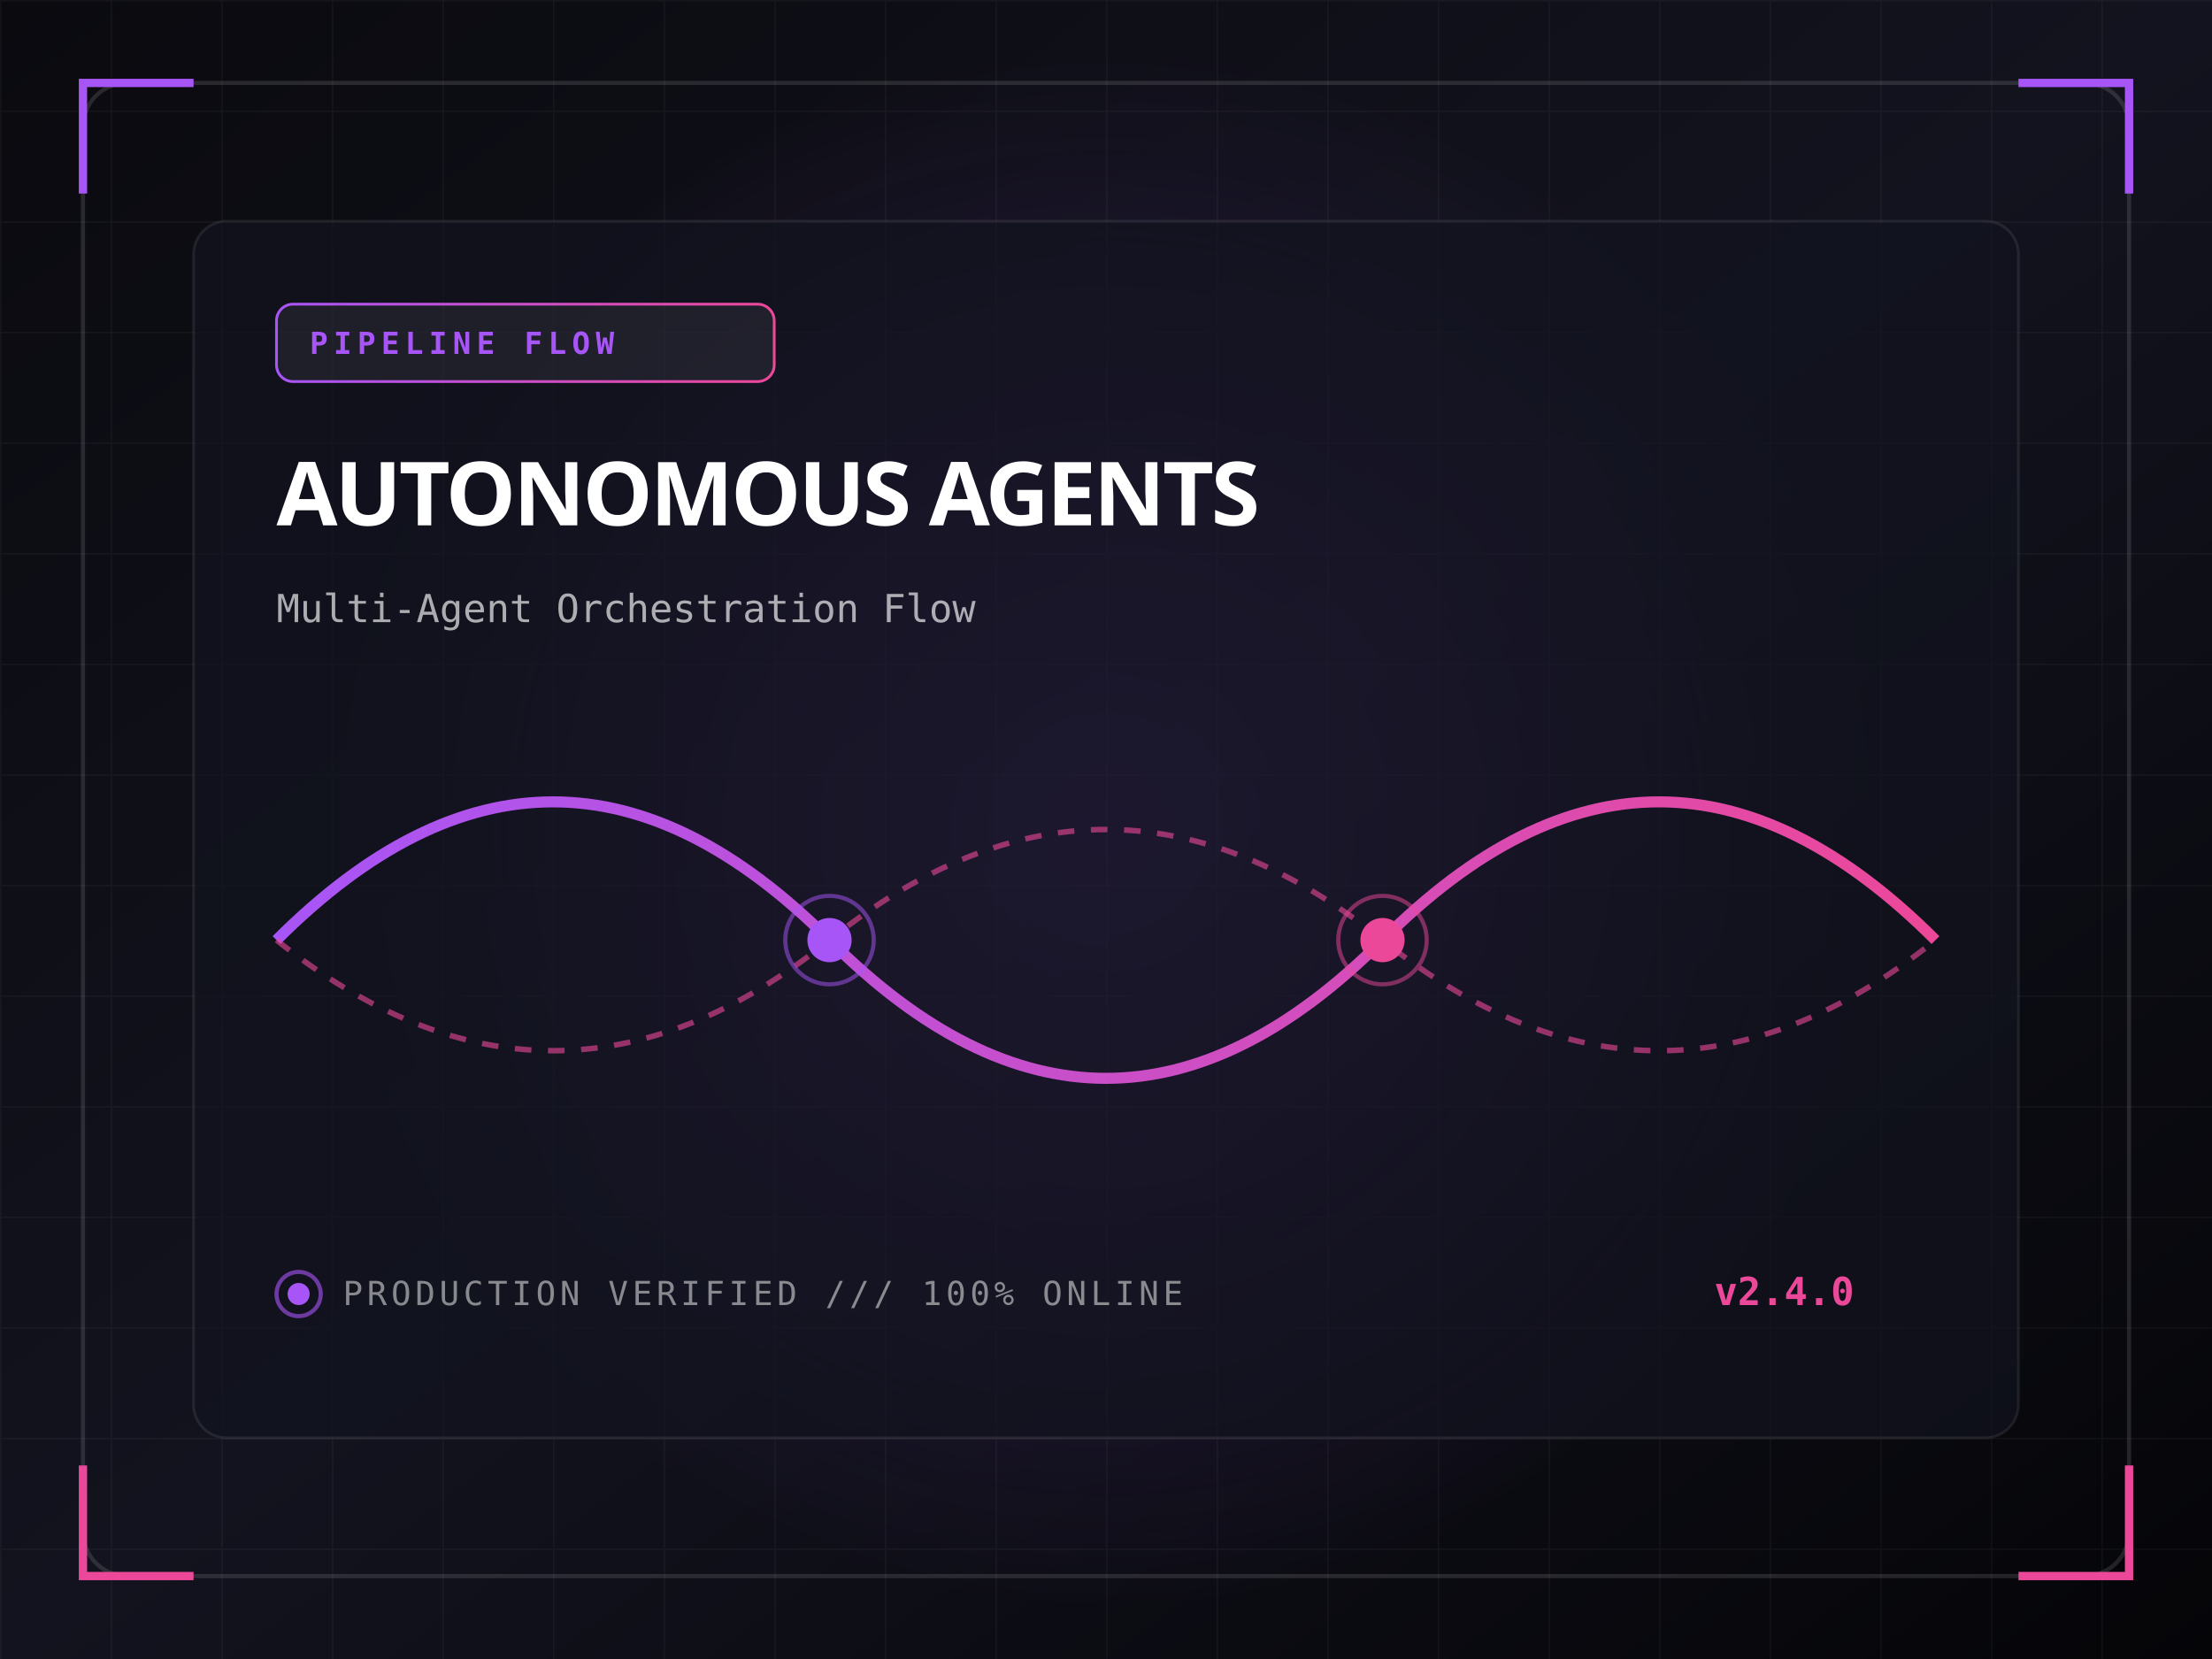
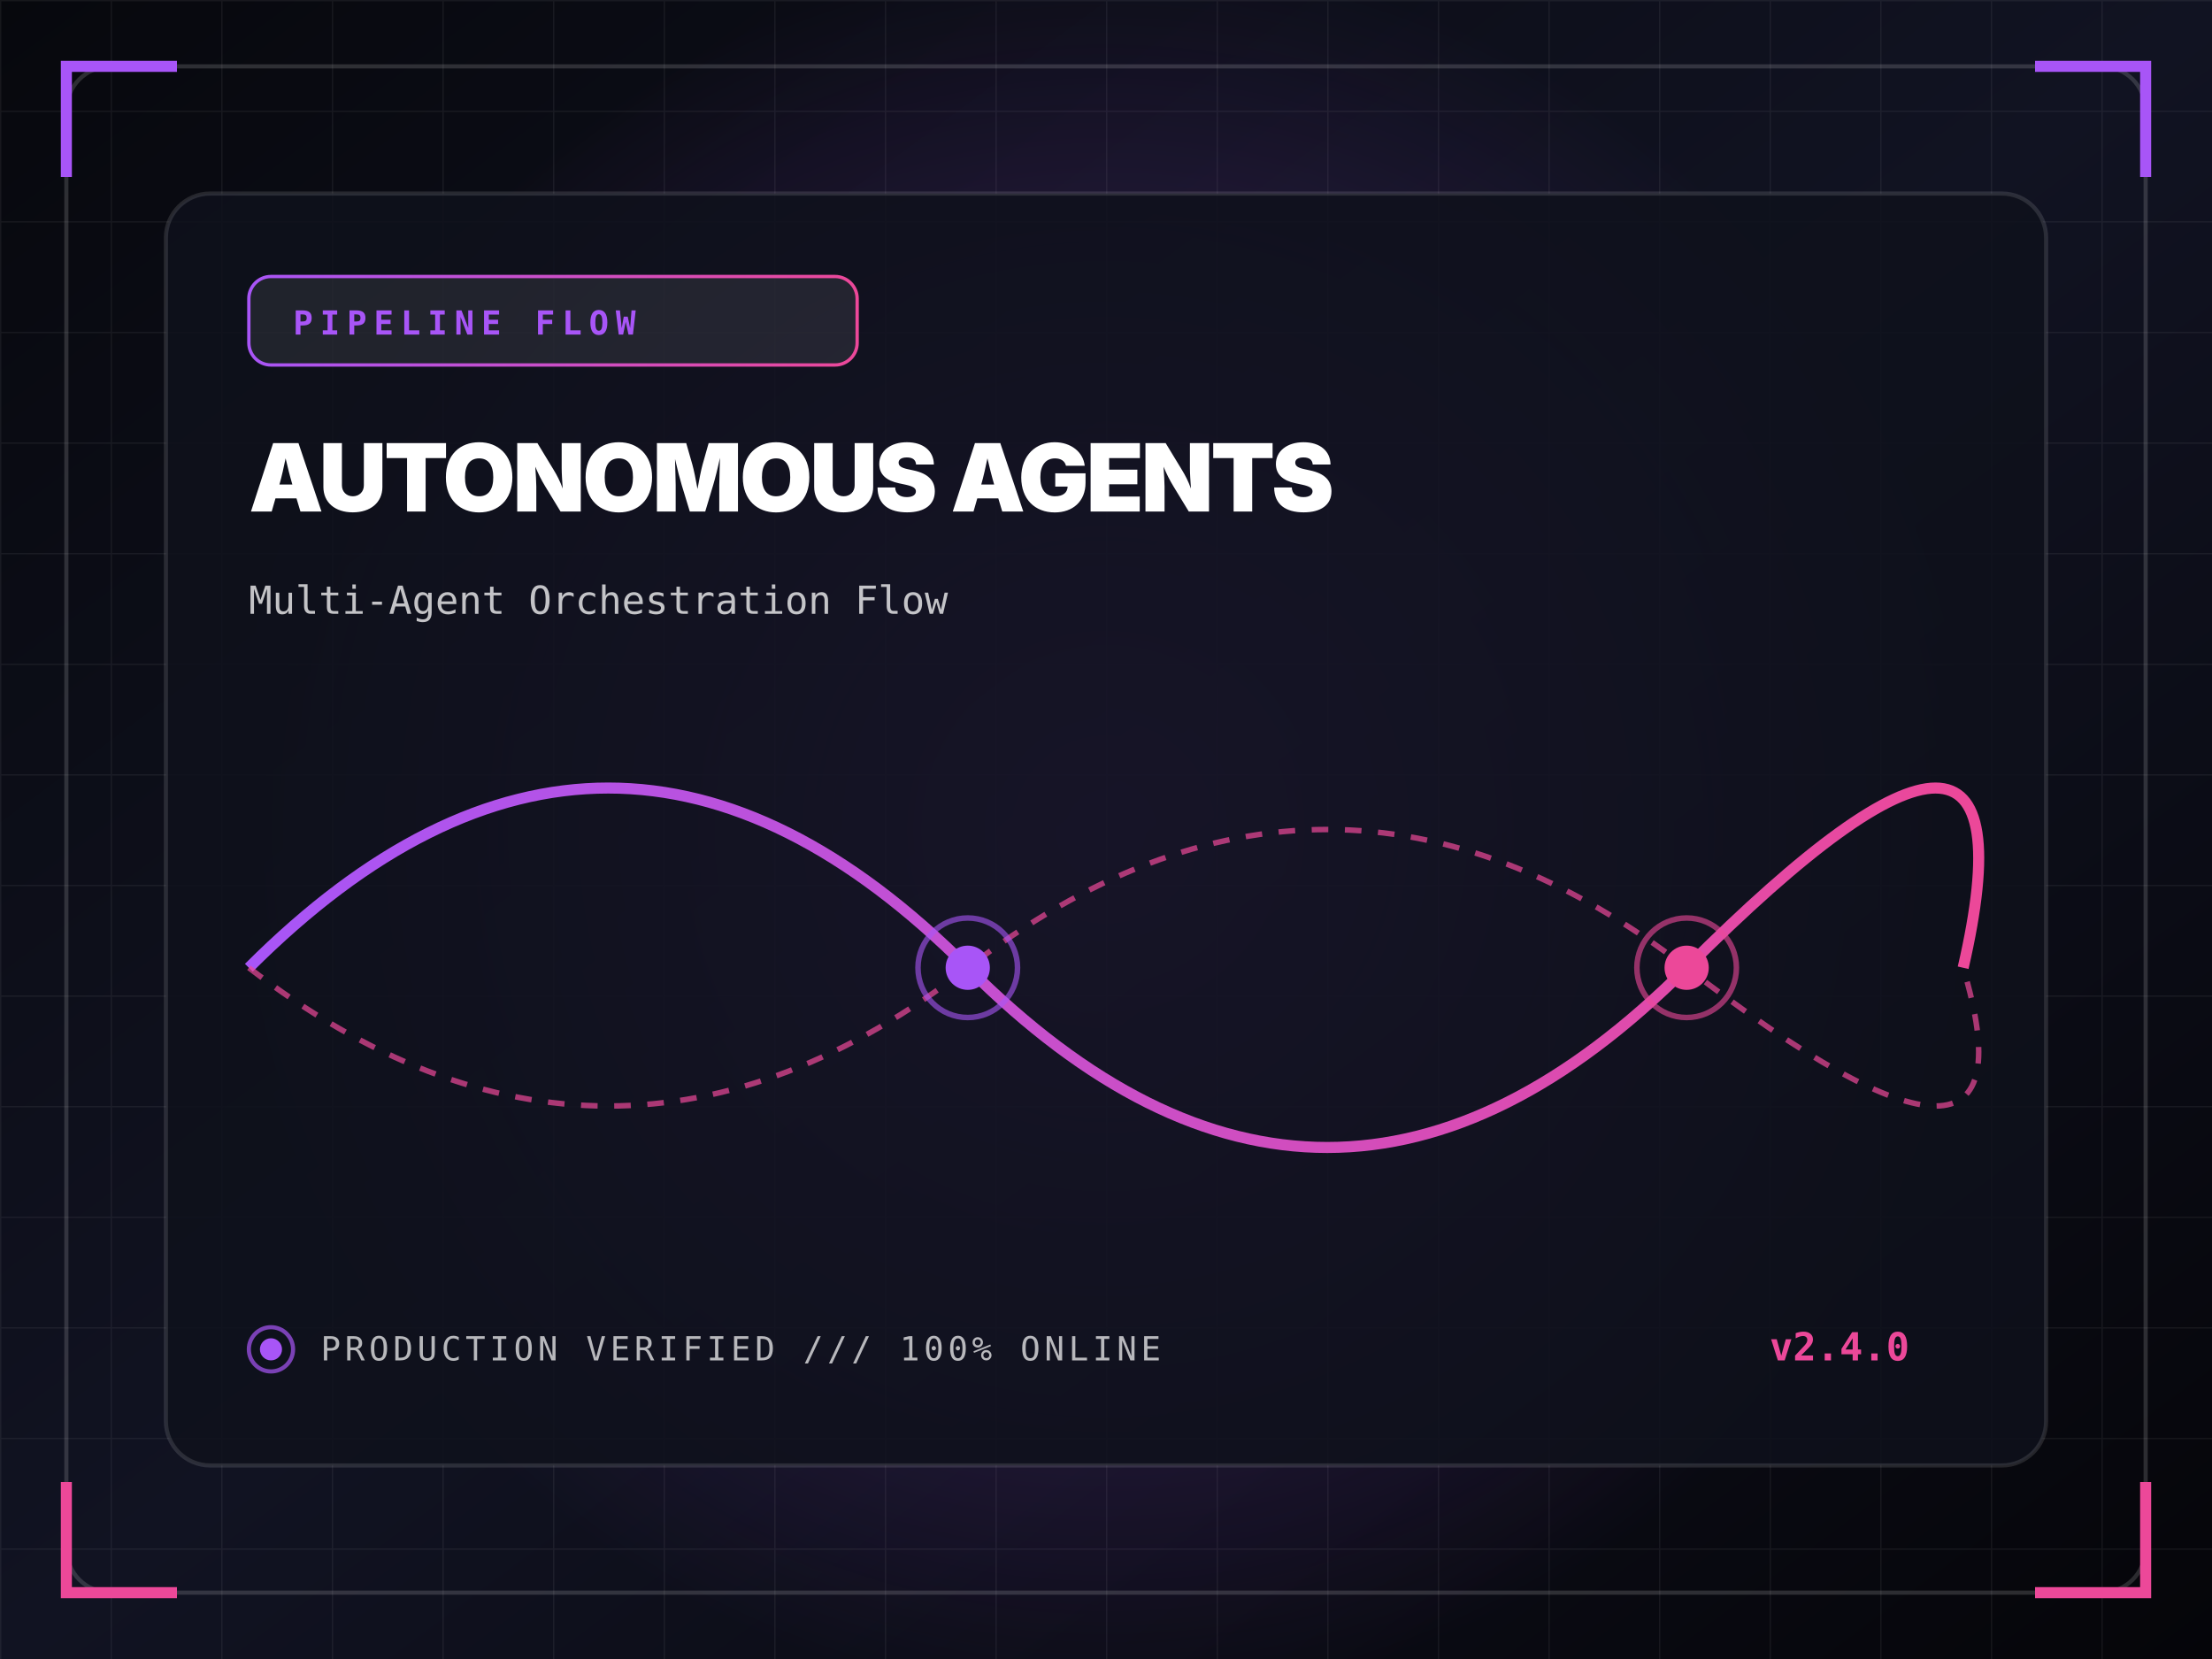
- <svg xmlns="http://www.w3.org/2000/svg" viewBox="0 0 800 600" width="800" height="600">
+ <svg xmlns="http://www.w3.org/2000/svg" viewBox="0 0 800 600" width="100%" height="100%" preserveAspectRatio="xMidYMid slice">
  <defs>
-     <linearGradient id="bg" x1="0%" y1="0%" x2="100%" y2="100%">
-       <stop offset="0%" stop-color="#0a0a0f" />
-       <stop offset="50%" stop-color="#12131e" />
-       <stop offset="100%" stop-color="#050508" />
+     <linearGradient id="bg-sales-agent-03" x1="0%" y1="0%" x2="100%" y2="100%">
+       <stop offset="0%" stop-color="#07080d" />
+       <stop offset="50%" stop-color="#111322" />
+       <stop offset="100%" stop-color="#050509" />
    </linearGradient>
-     <linearGradient id="accent" x1="0%" y1="0%" x2="100%" y2="0%">
+     <linearGradient id="accent-sales-agent-03" x1="0%" y1="0%" x2="100%" y2="0%">
      <stop offset="0%" stop-color="#a855f7" />
      <stop offset="100%" stop-color="#ec4899" />
    </linearGradient>
-     <pattern id="grid" width="40" height="40" patternUnits="userSpaceOnUse">
-       <path d="M 40 0 L 0 0 0 40" fill="none" stroke="rgba(255,255,255,0.04)" stroke-width="1" />
+     <pattern id="grid-sales-agent-03" width="40" height="40" patternUnits="userSpaceOnUse">
+       <path d="M 40 0 L 0 0 0 40" fill="none" stroke="rgba(255,255,255,0.06)" stroke-width="1" />
    </pattern>
-     <radialGradient id="glow" cx="50%" cy="50%" r="50%">
-       <stop offset="0%" stop-color="#a855f7" stop-opacity="0.25" />
+     <radialGradient id="glow-sales-agent-03" cx="50%" cy="50%" r="50%">
+       <stop offset="0%" stop-color="#a855f7" stop-opacity="0.35" />
      <stop offset="100%" stop-color="#a855f7" stop-opacity="0" />
    </radialGradient>
  </defs>
-   <rect width="800" height="600" fill="url(#bg)" />
-   <rect width="800" height="600" fill="url(#grid)" />
-   <circle cx="400" cy="300" r="280" fill="url(#glow)" />
-   <rect x="30" y="30" width="740" height="540" fill="none" stroke="rgba(255,255,255,0.12)" stroke-width="1.5" rx="16" />
-   <path d="M 30 70 L 30 30 L 70 30" fill="none" stroke="#a855f7" stroke-width="3" />
-   <path d="M 770 70 L 770 30 L 730 30" fill="none" stroke="#a855f7" stroke-width="3" />
-   <path d="M 30 530 L 30 570 L 70 570" fill="none" stroke="#ec4899" stroke-width="3" />
-   <path d="M 770 530 L 770 570 L 730 570" fill="none" stroke="#ec4899" stroke-width="3" />
-   <rect x="70" y="80" width="660" height="440" fill="rgba(18, 19, 30, 0.7)" stroke="rgba(255,255,255,0.08)" stroke-width="1" rx="12" />
-   <path d="M 100 340 Q 200 240 300 340 T 500 340 T 700 340" fill="none" stroke="url(#accent)" stroke-width="4" />
-   <path d="M 100 340 Q 200 420 300 340 T 500 340 T 700 340" fill="none" stroke="#ec4899" stroke-width="2" stroke-dasharray="6,6" opacity="0.6" />
-   <circle cx="300" cy="340" r="8" fill="#a855f7" />
-   <circle cx="500" cy="340" r="8" fill="#ec4899" />
-   <circle cx="300" cy="340" r="16" fill="none" stroke="#a855f7" stroke-width="1.5" opacity="0.5" />
-   <circle cx="500" cy="340" r="16" fill="none" stroke="#ec4899" stroke-width="1.5" opacity="0.5" />
-   <rect x="100" y="110" width="180" height="28" fill="rgba(255,255,255,0.06)" stroke="url(#accent)" stroke-width="1" rx="6" />
-   <text x="112" y="128" fill="#a855f7" font-family="monospace" font-size="11" font-weight="bold" letter-spacing="2">PIPELINE FLOW</text>
-   <text x="100" y="190" fill="#ffffff" font-family="sans-serif" font-size="32" font-weight="900" letter-spacing="-1">AUTONOMOUS AGENTS</text>
-   <text x="100" y="225" fill="rgba(255,255,255,0.65)" font-family="monospace" font-size="14">Multi-Agent Orchestration Flow</text>
-   <g transform="translate(100, 460)">
+   <rect width="800" height="600" fill="url(#bg-sales-agent-03)" />
+   <rect width="800" height="600" fill="url(#grid-sales-agent-03)" />
+   <circle cx="400" cy="300" r="320" fill="url(#glow-sales-agent-03)" />
+   <rect x="24" y="24" width="752" height="552" fill="none" stroke="rgba(255,255,255,0.15)" stroke-width="1.5" rx="16" />
+   <path d="M 24 64 L 24 24 L 64 24" fill="none" stroke="#a855f7" stroke-width="4" />
+   <path d="M 776 64 L 776 24 L 736 24" fill="none" stroke="#a855f7" stroke-width="4" />
+   <path d="M 24 536 L 24 576 L 64 576" fill="none" stroke="#ec4899" stroke-width="4" />
+   <path d="M 776 536 L 776 576 L 736 576" fill="none" stroke="#ec4899" stroke-width="4" />
+   <rect x="60" y="70" width="680" height="460" fill="rgba(15, 17, 28, 0.85)" stroke="rgba(255,255,255,0.12)" stroke-width="1.5" rx="16" />
+   <path d="M 90 350 Q 220 220 350 350 T 610 350 T 710 350" fill="none" stroke="url(#accent-sales-agent-03)" stroke-width="4" />
+   <path d="M 90 350 Q 220 450 350 350 T 610 350 T 710 350" fill="none" stroke="#ec4899" stroke-width="2" stroke-dasharray="6,6" opacity="0.7" />
+   <circle cx="350" cy="350" r="8" fill="#a855f7" />
+   <circle cx="610" cy="350" r="8" fill="#ec4899" />
+   <circle cx="350" cy="350" r="18" fill="none" stroke="#a855f7" stroke-width="2" opacity="0.6" />
+   <circle cx="610" cy="350" r="18" fill="none" stroke="#ec4899" stroke-width="2" opacity="0.6" />
+   <rect x="90" y="100" width="220" height="32" fill="rgba(255,255,255,0.08)" stroke="url(#accent-sales-agent-03)" stroke-width="1.2" rx="8" />
+   <text x="106" y="121" fill="#a855f7" font-family="monospace" font-size="12" font-weight="bold" letter-spacing="2.5">PIPELINE FLOW</text>
+   <text x="90" y="185" fill="#ffffff" font-family="system-ui, -apple-system, sans-serif" font-size="34" font-weight="900" letter-spacing="-1">AUTONOMOUS AGENTS</text>
+   <text x="90" y="222" fill="rgba(255,255,255,0.75)" font-family="monospace" font-size="14">Multi-Agent Orchestration Flow</text>
+   <g transform="translate(90, 480)">
    <circle cx="8" cy="8" r="4" fill="#a855f7" />
-     <circle cx="8" cy="8" r="8" fill="none" stroke="#a855f7" stroke-width="1.5" opacity="0.6" />
-     <text x="24" y="12" fill="rgba(255,255,255,0.5)" font-family="monospace" font-size="12" letter-spacing="1.5">PRODUCTION VERIFIED /// 100% ONLINE</text>
+     <circle cx="8" cy="8" r="8" fill="none" stroke="#a855f7" stroke-width="1.5" opacity="0.7" />
+     <text x="26" y="12" fill="rgba(255,255,255,0.7)" font-family="monospace" font-size="12" letter-spacing="1.5">PRODUCTION VERIFIED /// 100% ONLINE</text>
  </g>
-   <g transform="translate(620, 460)">
+   <g transform="translate(640, 480)">
    <text x="0" y="12" fill="#ec4899" font-family="monospace" font-size="14" font-weight="bold">v2.4.0</text>
  </g>
</svg>
